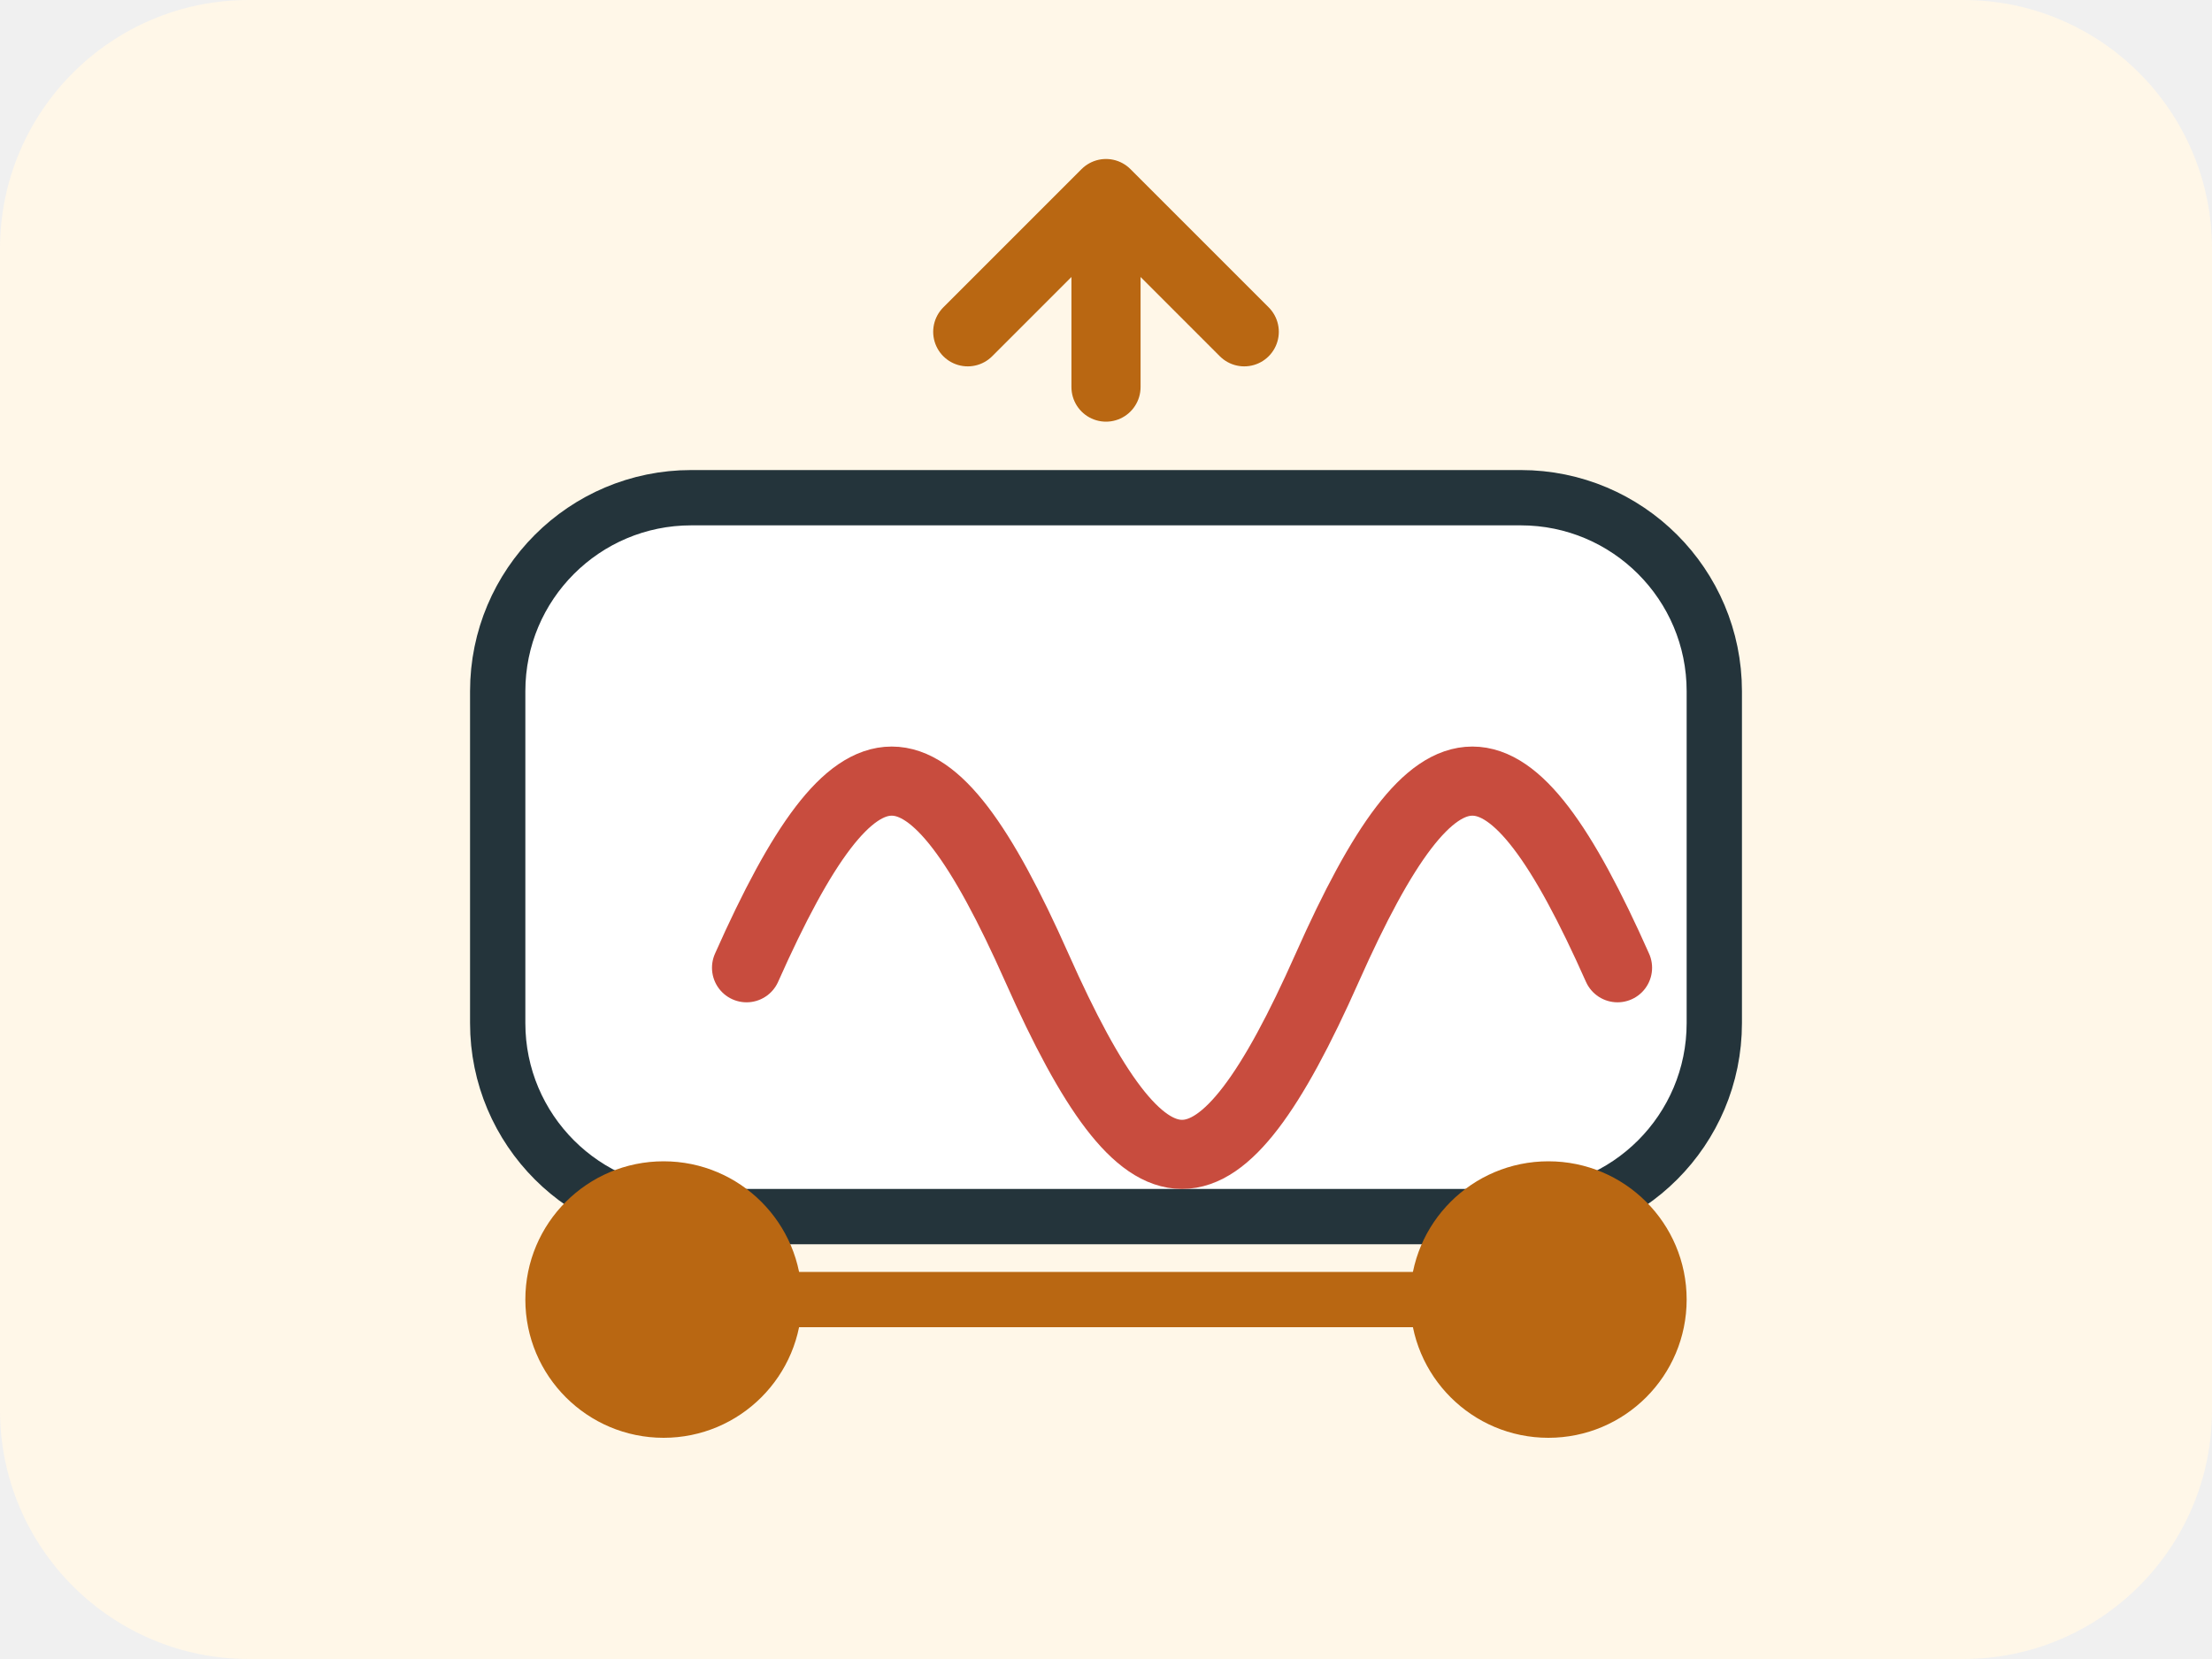
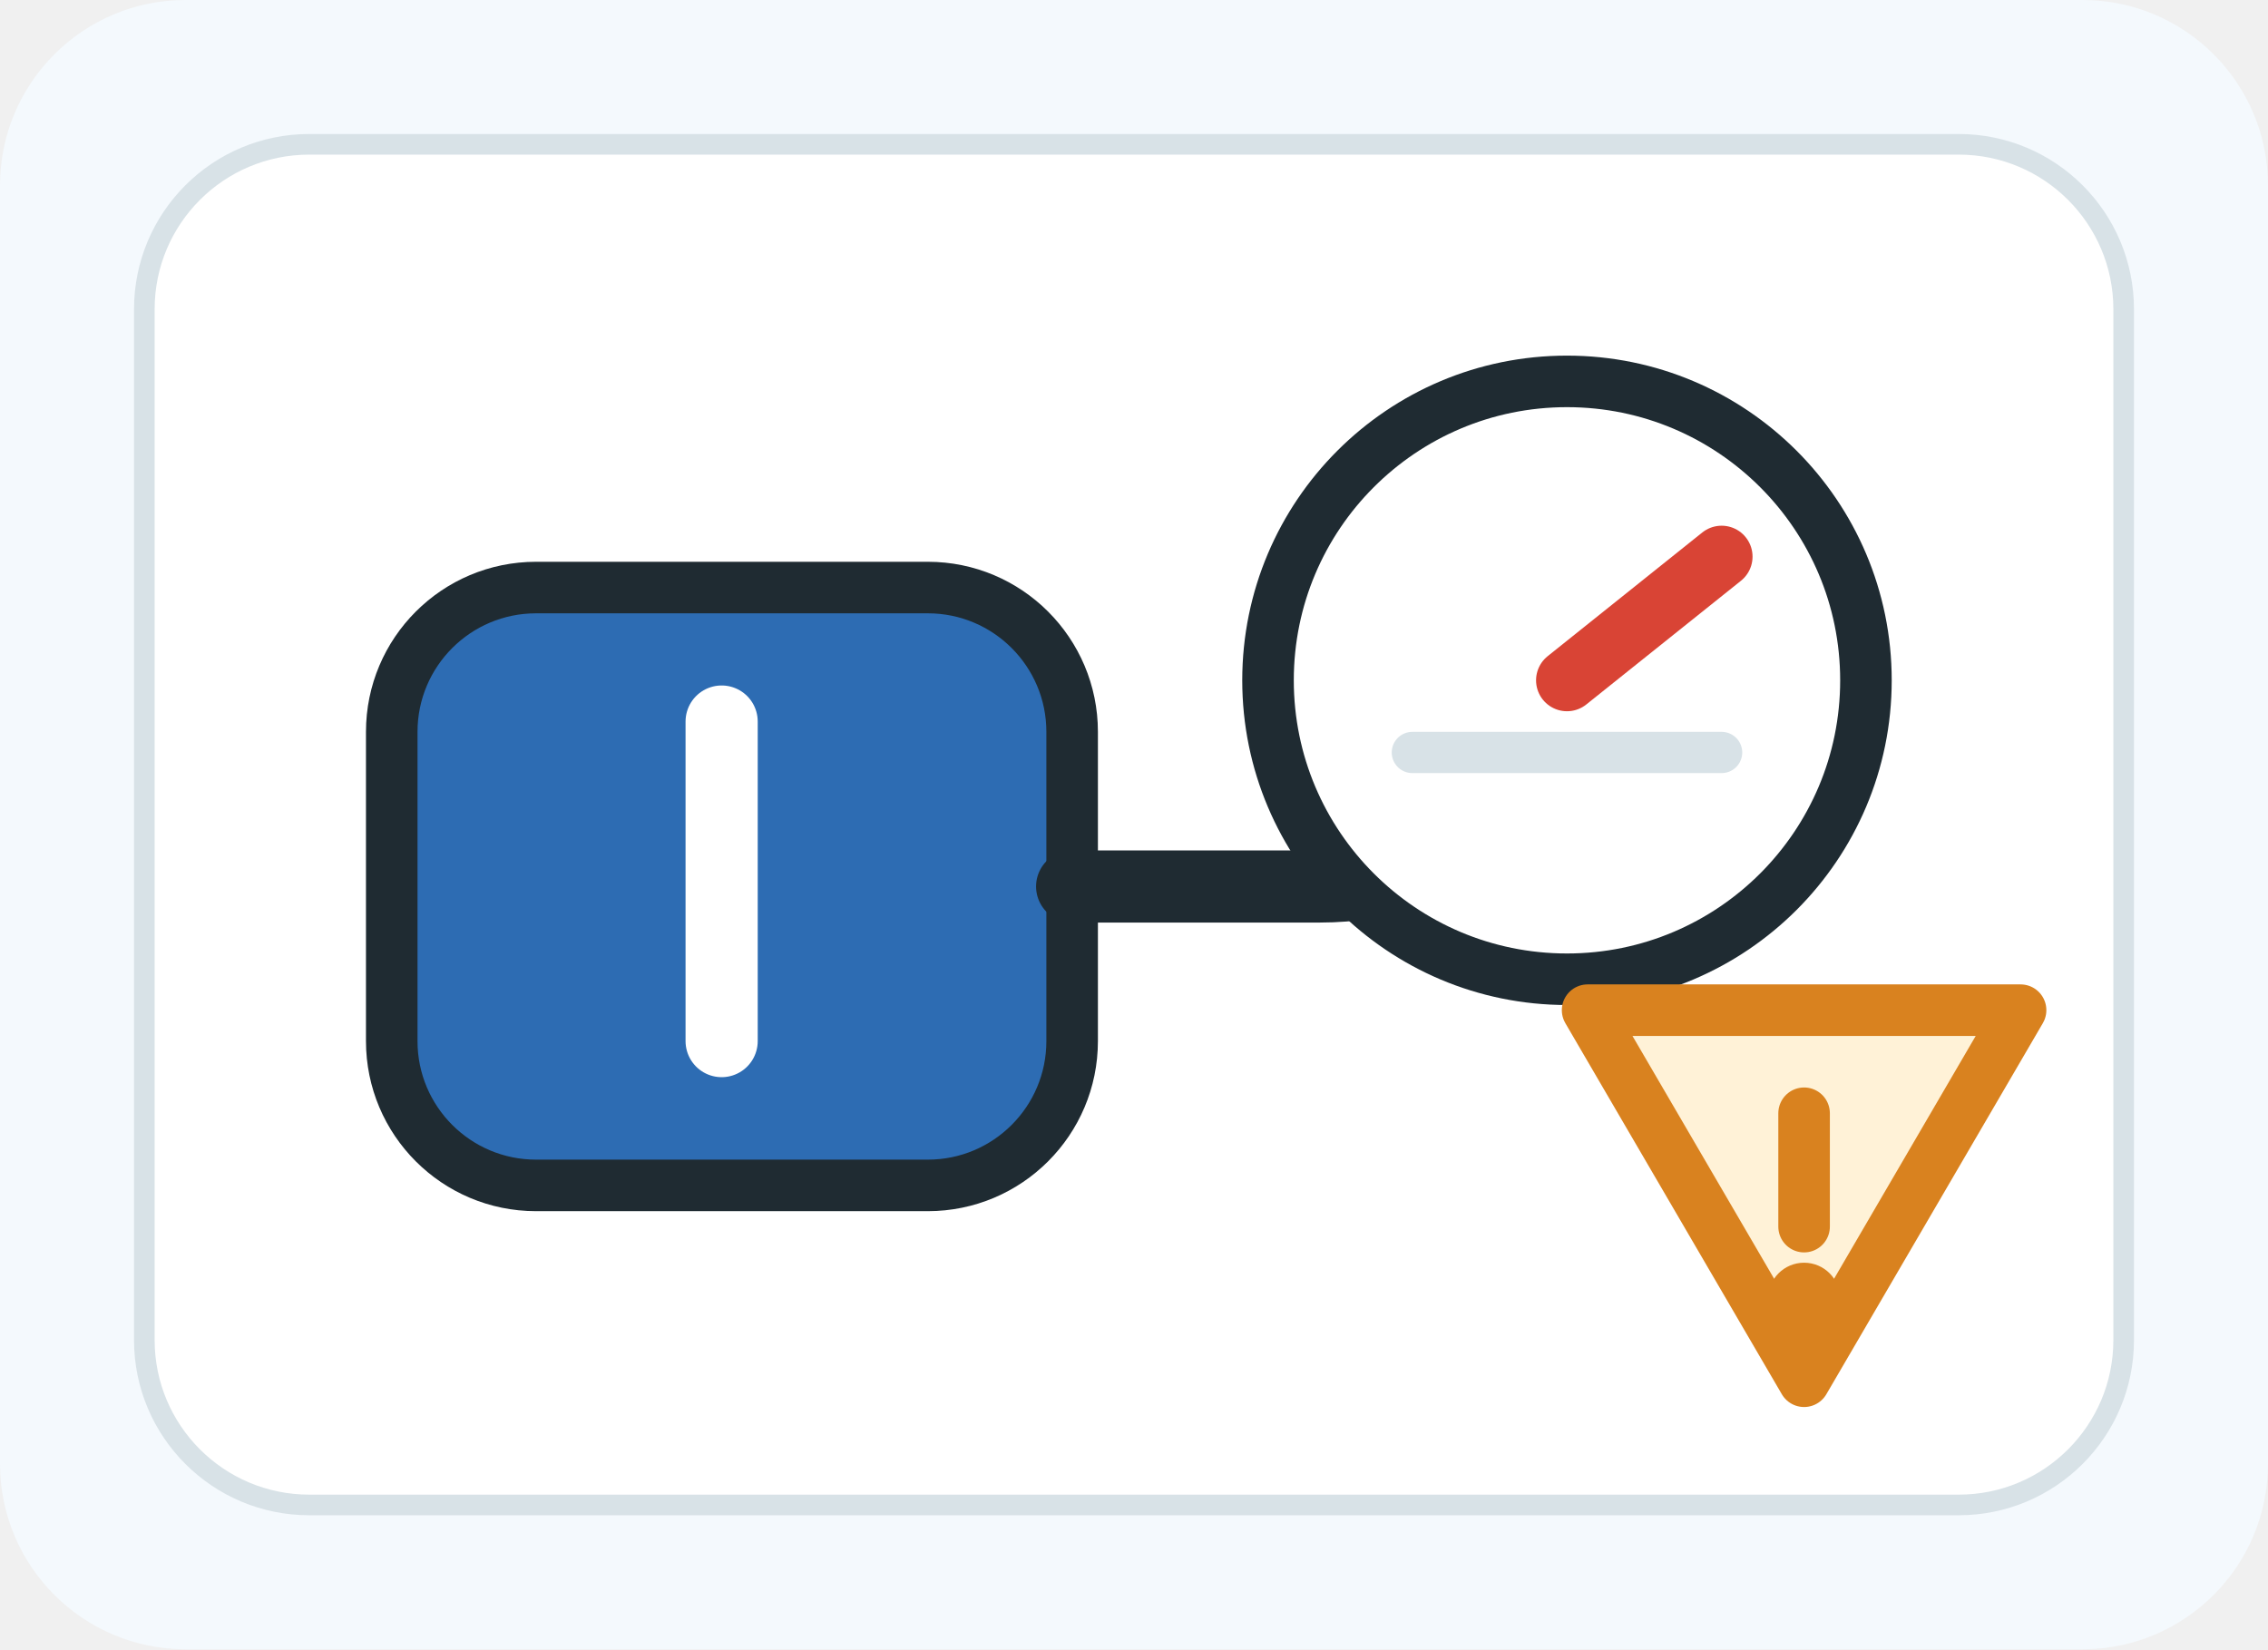
- <svg xmlns="http://www.w3.org/2000/svg" viewBox="0 0 160 120" role="img" aria-label="Blood pressure caution">
-   <rect width="160" height="120" rx="18" fill="#fff7e8" />
-   <rect x="36" y="36" width="88" height="52" rx="14" fill="#ffffff" stroke="#24343b" stroke-width="4" />
-   <path d="M54 70c8-18 13-18 21 0s13 18 21 0 13-18 21 0" fill="none" stroke="#c84c3e" stroke-width="5" stroke-linecap="round" />
-   <path d="M80 28V14M80 14l-10 10M80 14l10 10" stroke="#b96712" stroke-width="5" stroke-linecap="round" stroke-linejoin="round" />
-   <circle cx="48" cy="94" r="10" fill="#b96712" />
-   <circle cx="112" cy="94" r="10" fill="#b96712" />
-   <path d="M44 94h72" stroke="#b96712" stroke-width="4" stroke-linecap="round" />
+ <svg xmlns="http://www.w3.org/2000/svg" viewBox="0 0 220 160" role="img" aria-labelledby="title desc">
+   <rect width="220" height="160" rx="18" fill="#f4f9fd" />
+   <rect x="14" y="14" width="192" height="132" rx="16" fill="#ffffff" stroke="#d8e2e7" stroke-width="2" />
+   <rect x="38" y="57" width="66" height="58" rx="14" fill="#2d6cb3" stroke="#1f2b32" stroke-width="5" />
+   <path d="M104 86h24c13 0 20-8 20-18" fill="none" stroke="#1f2b32" stroke-width="7" stroke-linecap="round" />
+   <circle cx="152" cy="66" r="29" fill="#ffffff" stroke="#1f2b32" stroke-width="5" />
+   <path d="M152 66l15-12" stroke="#d94435" stroke-width="6" stroke-linecap="round" />
+   <path d="M137 73h30" stroke="#d8e2e7" stroke-width="4" stroke-linecap="round" />
+   <path d="M70 70v31" stroke="#ffffff" stroke-width="7" stroke-linecap="round" />
+   <path d="M154 98h42l-21 36-21-36Z" fill="#fff2d7" stroke="#d9821f" stroke-width="5" stroke-linejoin="round" />
+   <path d="M175 108v11" stroke="#d9821f" stroke-width="5" stroke-linecap="round" />
+   <circle cx="175" cy="126" r="3.5" fill="#d9821f" />
</svg>
